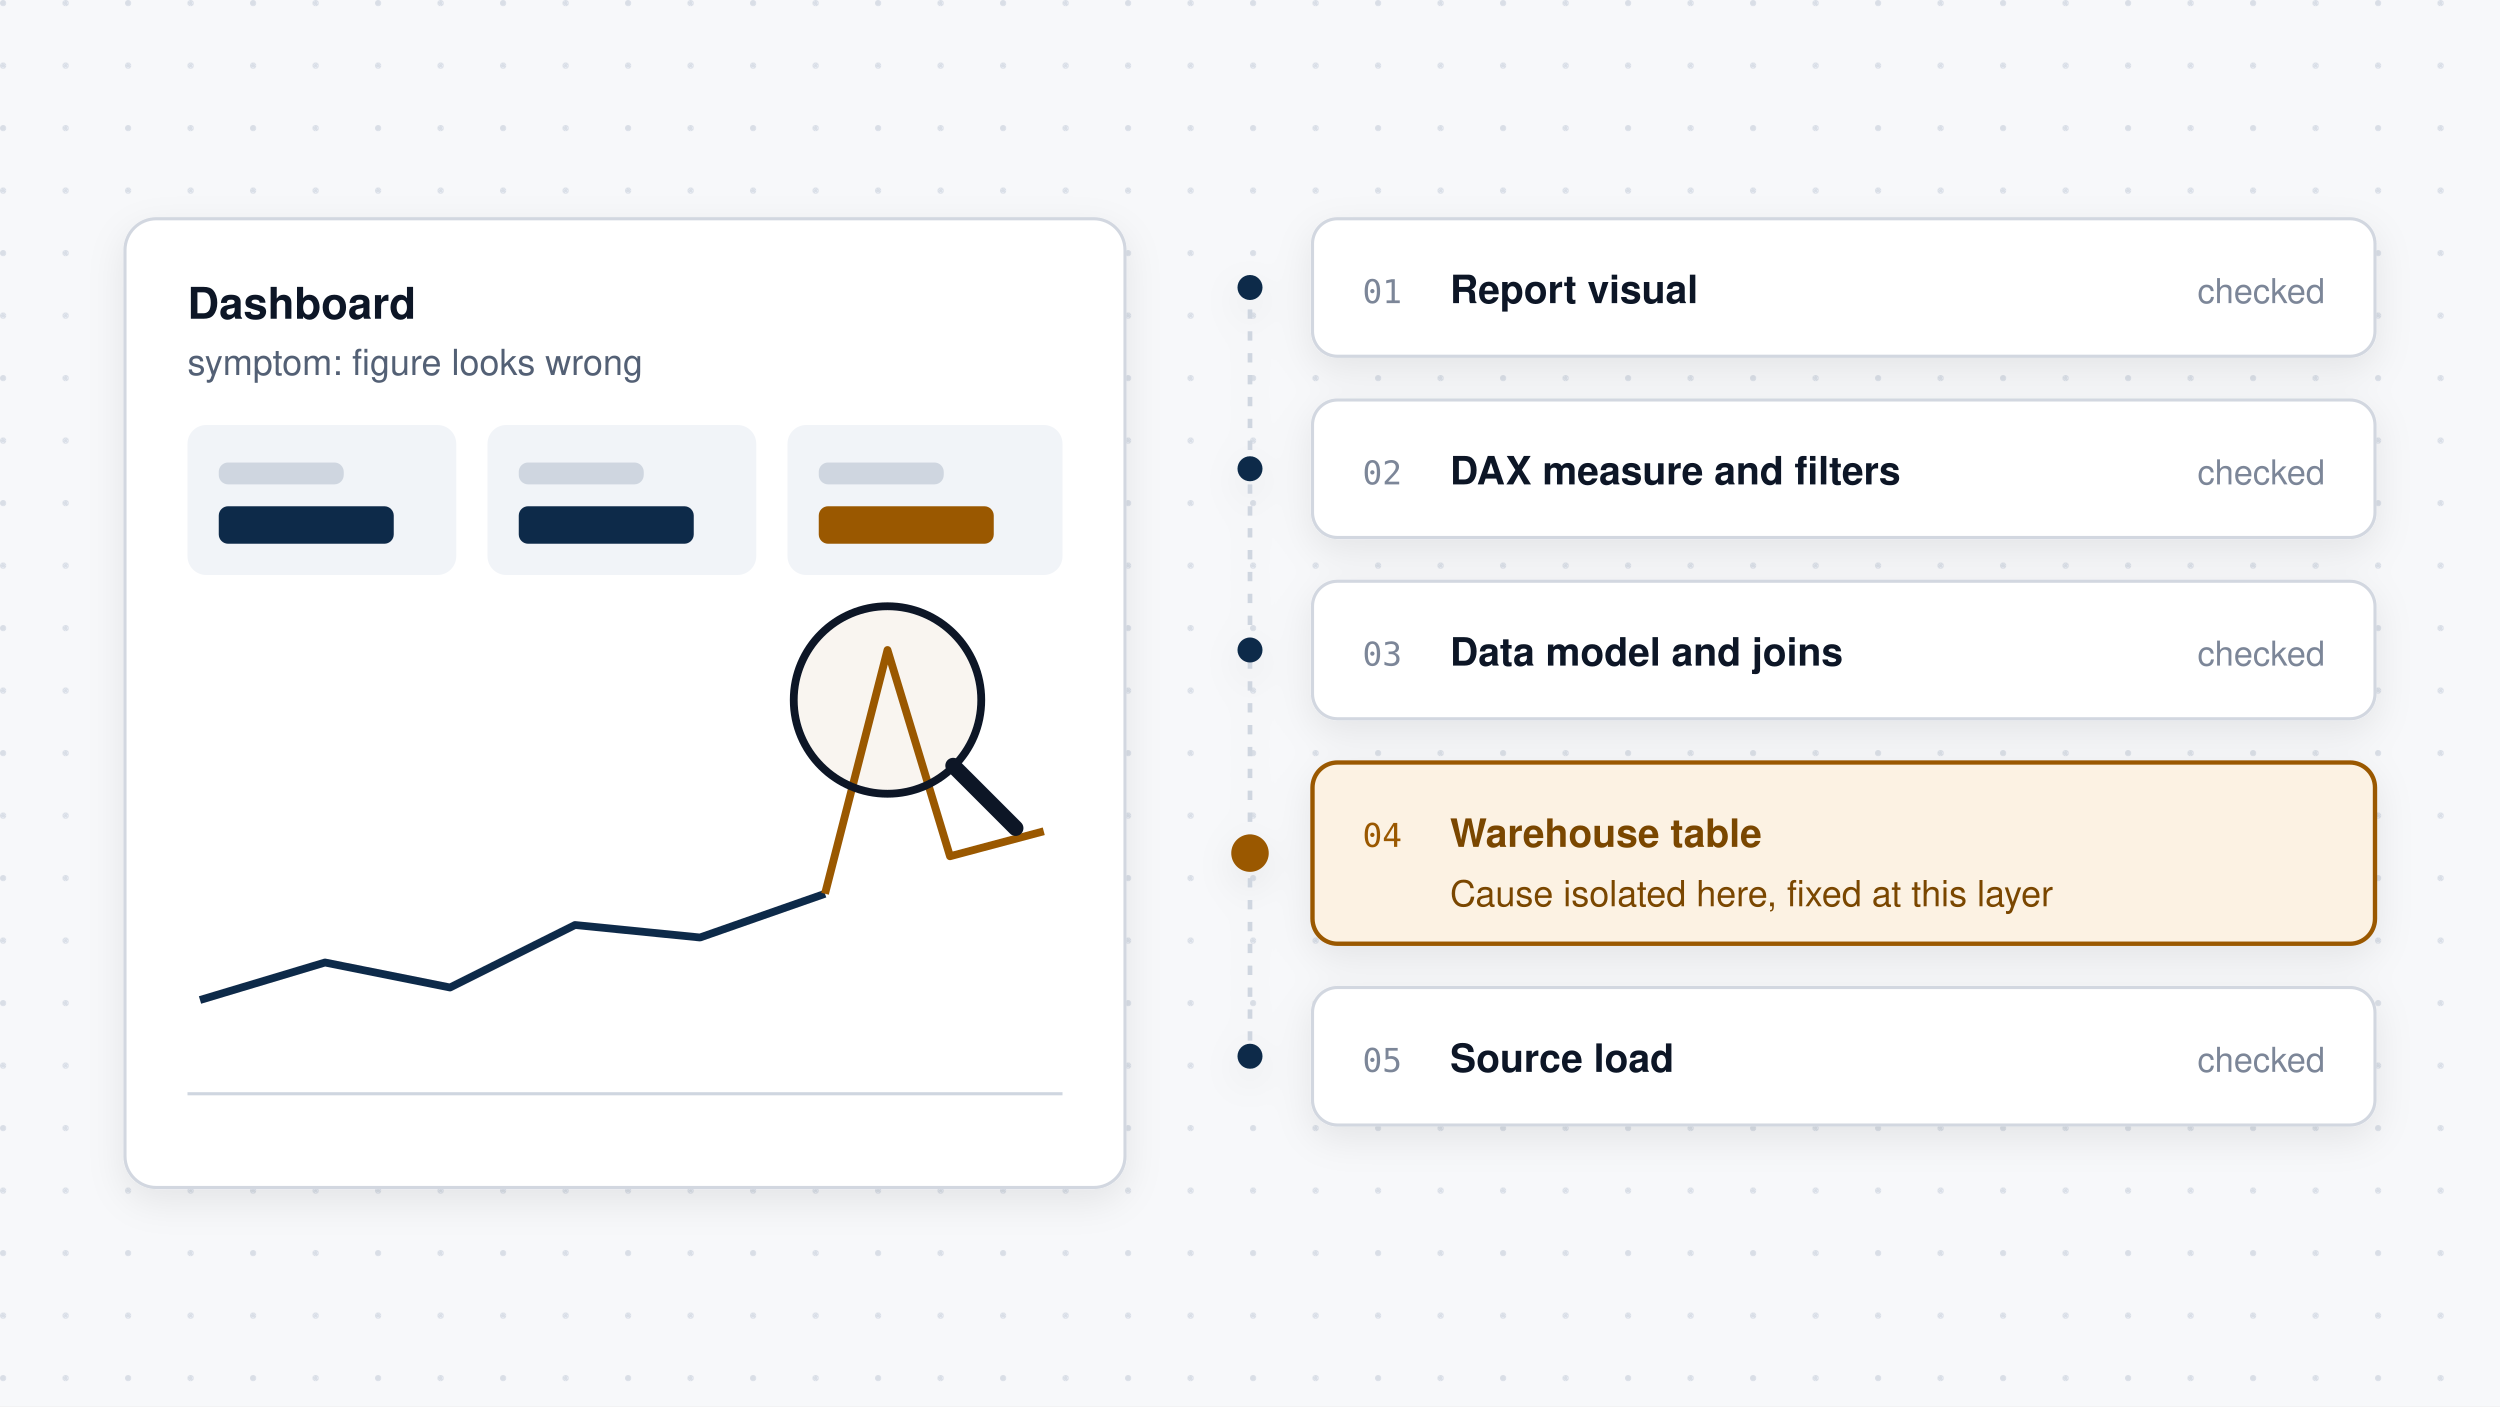
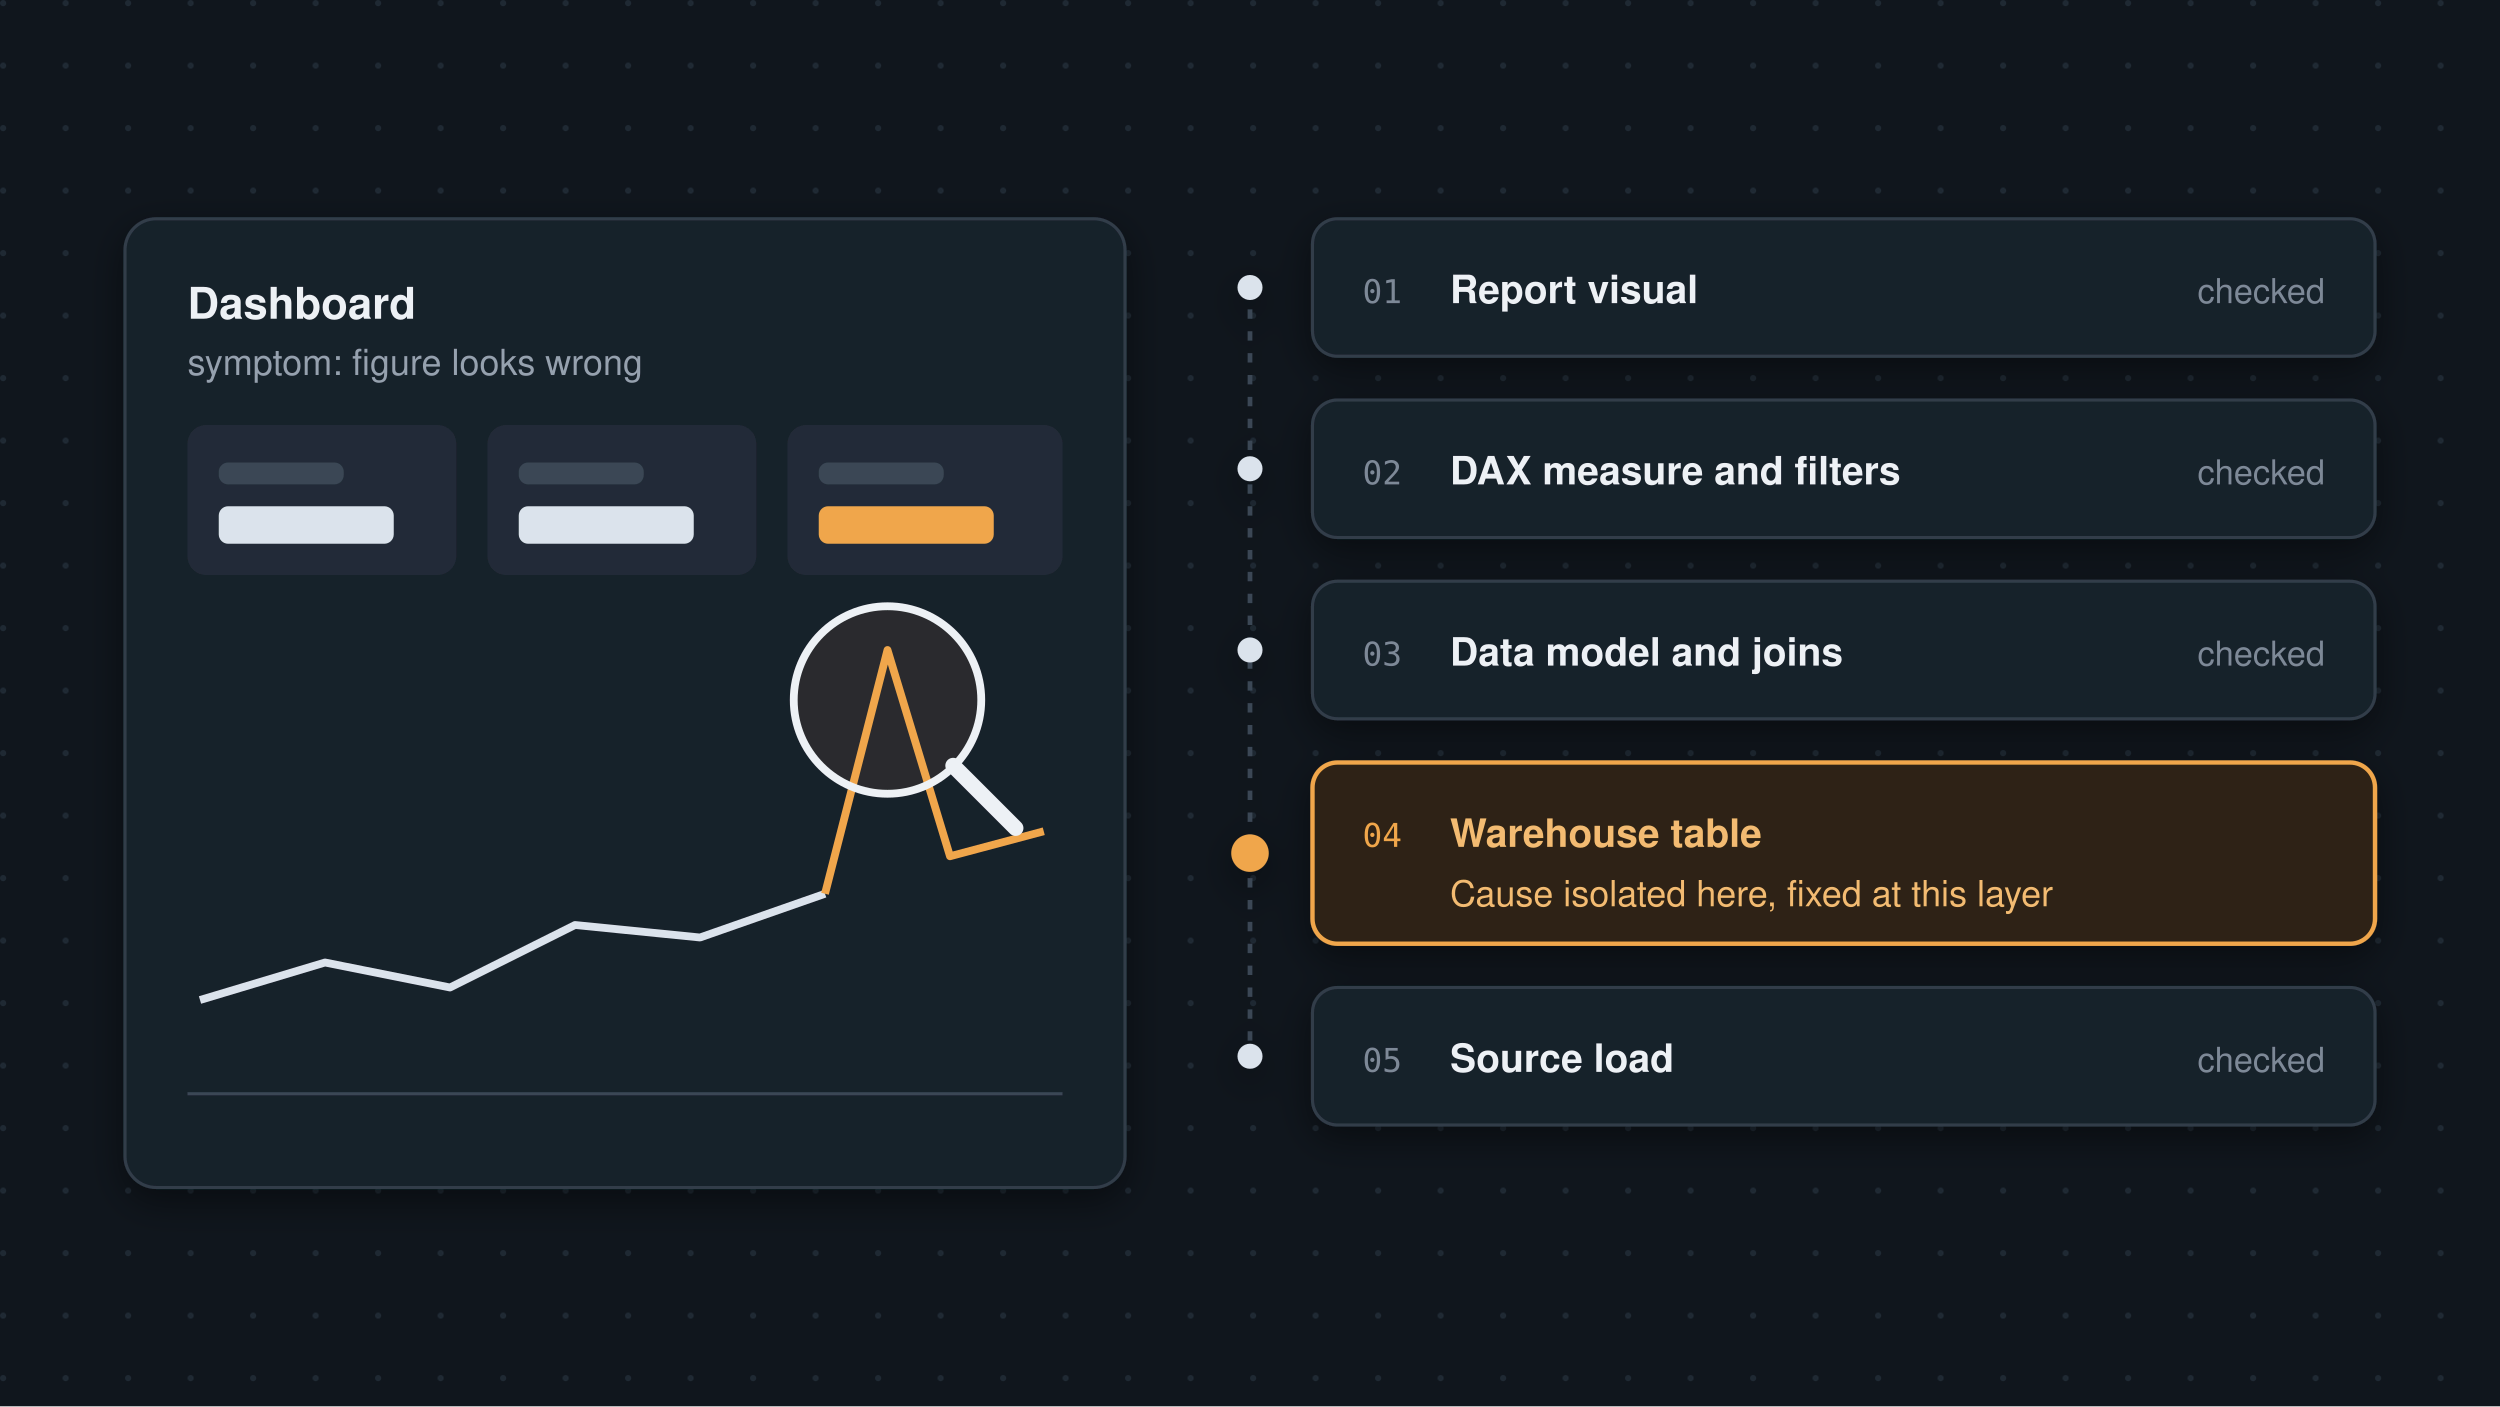
<svg xmlns="http://www.w3.org/2000/svg" viewBox="0 0 800 450" role="img" aria-labelledby="t d">
  <defs>
    <pattern id="g" width="20" height="20" patternUnits="userSpaceOnUse">
-       <circle cx="1" cy="1" r="1" fill="#d9dee6" />
+       <circle cx="1" cy="1" r="1" fill="#1f2933" />
    </pattern>
    <filter id="s" x="-10%" y="-10%" width="120%" height="130%">
-       <feDropShadow dx="0" dy="4" stdDeviation="6" flood-color="#0b1526" flood-opacity=".08" />
+       <feDropShadow dx="0" dy="4" stdDeviation="6" flood-color="#000000" flood-opacity=".45" />
    </filter>
  </defs>
-   <rect width="800" height="450" fill="#f7f8fa" />
+   <rect width="800" height="450" fill="#10161d" />
  <rect width="800" height="450" fill="url(#g)" />
  <g filter="url(#s)" font-family="Segoe UI, Helvetica, Arial, sans-serif">
-     <rect x="40" y="70" width="320" height="310" rx="10" fill="#fff" stroke="#d2d7e0" />
-     <text x="60" y="102" font-size="14" font-weight="600" fill="#0b1526">Dashboard</text>
-     <text x="60" y="120" font-size="11.5" fill="#536074">symptom: figure looks wrong</text>
-     <g fill="#f1f4f8">
+     <rect x="40" y="70" width="320" height="310" rx="10" fill="#18202a" stroke="#313d4a" />
+     <text x="60" y="102" font-size="14" font-weight="600" fill="#edf1f5">Dashboard</text>
+     <text x="60" y="120" font-size="11.5" fill="#95a1ae">symptom: figure looks wrong</text>
+     <g fill="#222c37">
      <rect x="60" y="136" width="86" height="48" rx="6" />
      <rect x="156" y="136" width="86" height="48" rx="6" />
      <rect x="252" y="136" width="88" height="48" rx="6" />
    </g>
-     <g fill="#cfd6e0">
+     <g fill="#3a4655">
      <rect x="70" y="148" width="40" height="7" rx="3" />
      <rect x="166" y="148" width="40" height="7" rx="3" />
      <rect x="262" y="148" width="40" height="7" rx="3" />
    </g>
-     <g fill="#0f2a4a">
+     <g fill="#dbe3ec">
      <rect x="70" y="162" width="56" height="12" rx="3" />
      <rect x="166" y="162" width="56" height="12" rx="3" />
    </g>
-     <rect x="262" y="162" width="56" height="12" rx="3" fill="#9a5800" />
-     <line x1="60" y1="350" x2="340" y2="350" stroke="#cfd6e0" />
-     <path d="M64 320l40-12 40 8 40-20 40 4 40-14" fill="none" stroke="#0f2a4a" stroke-width="2.5" stroke-linejoin="round" />
-     <path d="M264 286l20-78 20 66 30-8" fill="none" stroke="#9a5800" stroke-width="2.5" stroke-linejoin="round" />
-     <circle cx="284" cy="224" r="30" fill="rgba(154,88,0,.06)" stroke="#0b1526" stroke-width="2.5" />
-     <path d="M305 245l20 20" stroke="#0b1526" stroke-width="5" stroke-linecap="round" />
+     <rect x="262" y="162" width="56" height="12" rx="3" fill="#f0a64b" />
+     <line x1="60" y1="350" x2="340" y2="350" stroke="#3a4655" />
+     <path d="M64 320l40-12 40 8 40-20 40 4 40-14" fill="none" stroke="#dbe3ec" stroke-width="2.5" stroke-linejoin="round" />
+     <path d="M264 286l20-78 20 66 30-8" fill="none" stroke="#f0a64b" stroke-width="2.5" stroke-linejoin="round" />
+     <circle cx="284" cy="224" r="30" fill="rgba(240,166,75,.08)" stroke="#edf1f5" stroke-width="2.5" />
+     <path d="M305 245l20 20" stroke="#edf1f5" stroke-width="5" stroke-linecap="round" />
    <g font-size="12.5">
-       <rect x="420" y="70" width="340" height="44" rx="8" fill="#fff" stroke="#d2d7e0" />
-       <rect x="420" y="128" width="340" height="44" rx="8" fill="#fff" stroke="#d2d7e0" />
-       <rect x="420" y="186" width="340" height="44" rx="8" fill="#fff" stroke="#d2d7e0" />
-       <rect x="420" y="244" width="340" height="58" rx="8" fill="#fcf2e3" stroke="#9a5800" stroke-width="1.4" />
-       <rect x="420" y="316" width="340" height="44" rx="8" fill="#fff" stroke="#d2d7e0" />
-       <g font-family="Consolas, Menlo, monospace" font-size="10.5" fill="#7c8698">
+       <rect x="420" y="70" width="340" height="44" rx="8" fill="#18202a" stroke="#313d4a" />
+       <rect x="420" y="128" width="340" height="44" rx="8" fill="#18202a" stroke="#313d4a" />
+       <rect x="420" y="186" width="340" height="44" rx="8" fill="#18202a" stroke="#313d4a" />
+       <rect x="420" y="244" width="340" height="58" rx="8" fill="#2e2312" stroke="#f0a64b" stroke-width="1.4" />
+       <rect x="420" y="316" width="340" height="44" rx="8" fill="#18202a" stroke="#313d4a" />
+       <g font-family="Consolas, Menlo, monospace" font-size="10.5" fill="#7d8997">
        <text x="436" y="97">01</text>
        <text x="436" y="155">02</text>
        <text x="436" y="213">03</text>
-         <text x="436" y="271" fill="#9a5800">04</text>
+         <text x="436" y="271" fill="#f0a64b">04</text>
        <text x="436" y="343">05</text>
      </g>
-       <g fill="#0b1526" font-weight="600">
+       <g fill="#edf1f5" font-weight="600">
        <text x="464" y="97">Report visual</text>
        <text x="464" y="155">DAX measure and filters</text>
        <text x="464" y="213">Data model and joins</text>
-         <text x="464" y="271" fill="#7a4600">Warehouse table</text>
+         <text x="464" y="271" fill="#f3bb72">Warehouse table</text>
        <text x="464" y="343">Source load</text>
      </g>
-       <text x="464" y="290" font-size="11.5" fill="#7a4600">Cause isolated here, fixed at this layer</text>
-       <g fill="#7c8698" font-size="11">
+       <text x="464" y="290" font-size="11.5" fill="#f3bb72">Cause isolated here, fixed at this layer</text>
+       <g fill="#7d8997" font-size="11">
        <text x="744" y="97" text-anchor="end">checked</text>
        <text x="744" y="155" text-anchor="end">checked</text>
        <text x="744" y="213" text-anchor="end">checked</text>
        <text x="744" y="343" text-anchor="end">checked</text>
      </g>
    </g>
-     <path d="M400 92v248" stroke="#cfd6e0" stroke-width="1.5" stroke-dasharray="3 4" />
-     <g fill="#0f2a4a">
+     <path d="M400 92v248" stroke="#3a4655" stroke-width="1.5" stroke-dasharray="3 4" />
+     <g fill="#dbe3ec">
      <circle cx="400" cy="92" r="4" />
      <circle cx="400" cy="150" r="4" />
      <circle cx="400" cy="208" r="4" />
      <circle cx="400" cy="338" r="4" />
    </g>
-     <circle cx="400" cy="273" r="6" fill="#9a5800" />
+     <circle cx="400" cy="273" r="6" fill="#f0a64b" />
  </g>
</svg>
